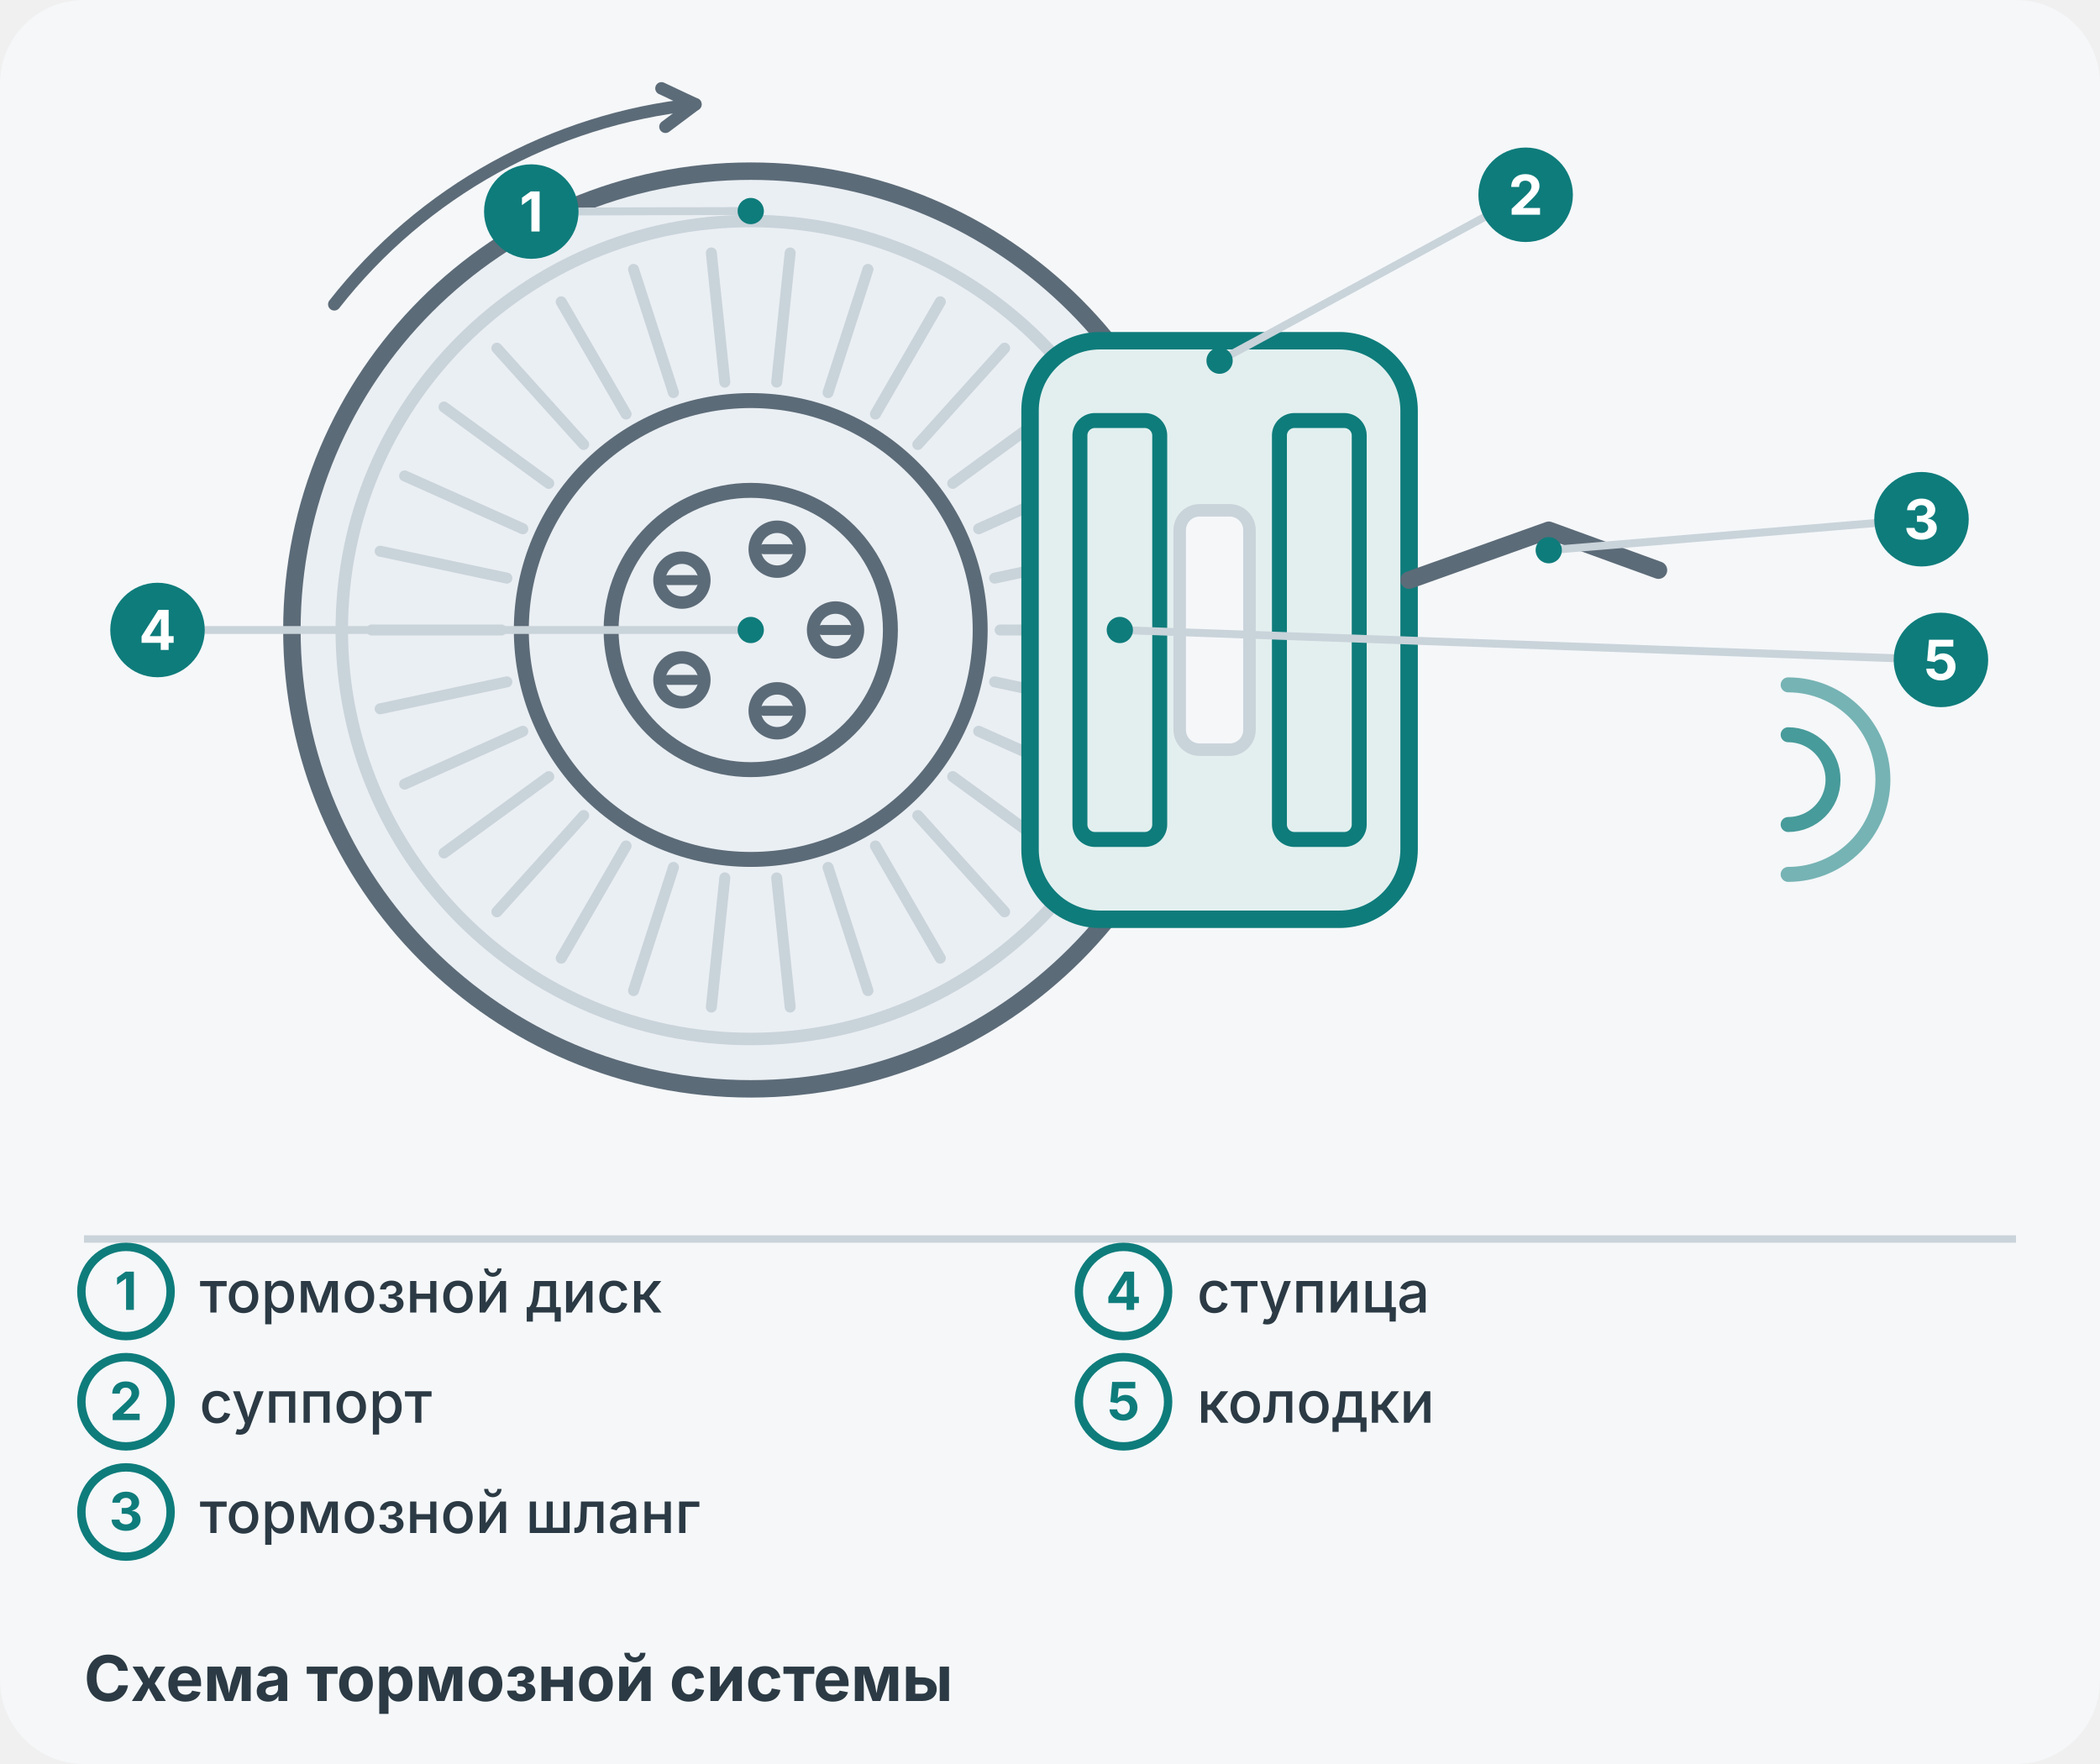
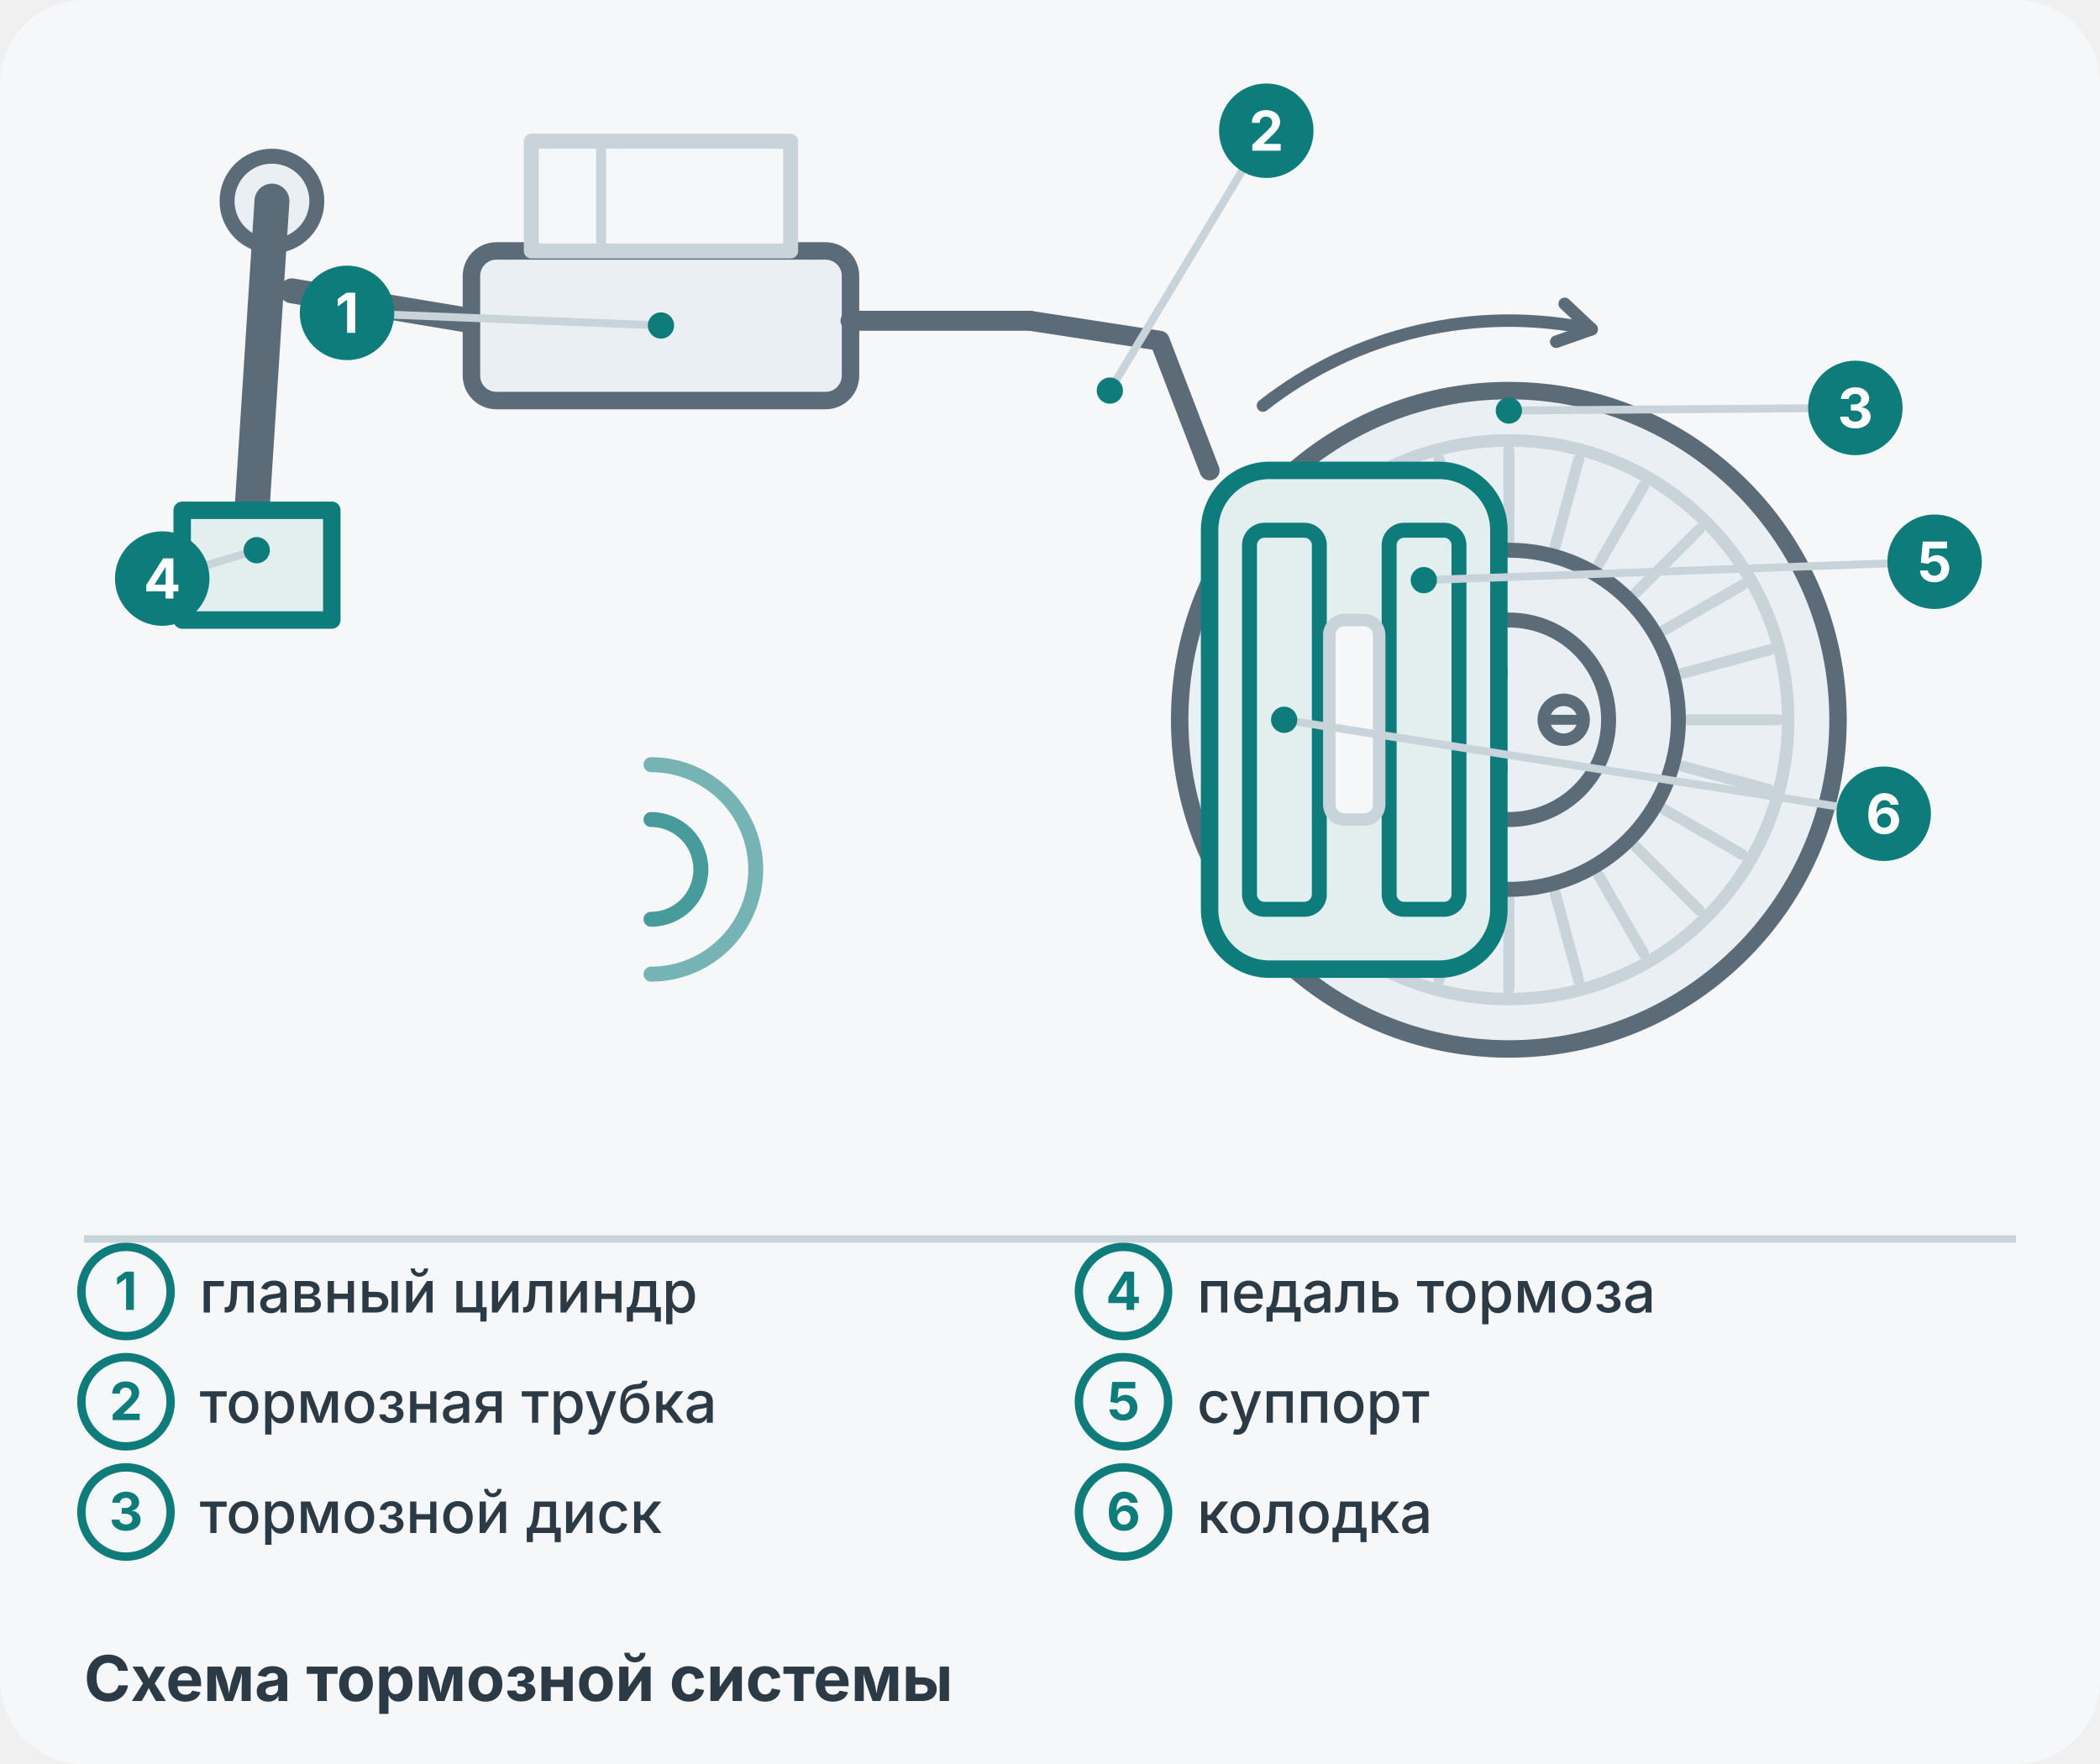
<svg xmlns="http://www.w3.org/2000/svg" viewBox="0 0 400 336" role="img" aria-label="Схема тормозной системы">
  <rect width="400" height="336" rx="16" fill="#F5F7F9" />
  <g transform="translate(10,6) scale(0.95)">
    <g fill="none" stroke-linecap="round" stroke-linejoin="round">
-       <circle cx="140.0" cy="120.0" r="92.0" stroke="#5C6B78" stroke-width="3.5" fill="#EAEFF3" />
-       <circle cx="140.0" cy="120.0" r="82.0" stroke="#C9D3DA" stroke-width="2.5" fill="none" />
-       <path d="M 190.0 120.0 L 216.0 120.0" stroke="#C9D3DA" stroke-width="2.2" />
-       <path d="M 188.9 130.4 L 214.3 135.8" stroke="#C9D3DA" stroke-width="2.2" />
-       <path d="M 185.7 140.3 L 209.4 150.9" stroke="#C9D3DA" stroke-width="2.2" />
-       <path d="M 180.5 149.4 L 201.5 164.7" stroke="#C9D3DA" stroke-width="2.2" />
-       <path d="M 173.5 157.2 L 190.9 176.5" stroke="#C9D3DA" stroke-width="2.2" />
-       <path d="M 165.0 163.3 L 178.0 185.8" stroke="#C9D3DA" stroke-width="2.2" />
-       <path d="M 155.5 167.6 L 163.5 192.3" stroke="#C9D3DA" stroke-width="2.2" />
-       <path d="M 145.2 169.7 L 147.9 195.6" stroke="#C9D3DA" stroke-width="2.2" />
-       <path d="M 134.8 169.7 L 132.1 195.6" stroke="#C9D3DA" stroke-width="2.2" />
-       <path d="M 124.5 167.6 L 116.5 192.3" stroke="#C9D3DA" stroke-width="2.2" />
-       <path d="M 115.0 163.3 L 102.0 185.8" stroke="#C9D3DA" stroke-width="2.2" />
-       <path d="M 106.5 157.2 L 89.1 176.5" stroke="#C9D3DA" stroke-width="2.2" />
-       <path d="M 99.5 149.4 L 78.5 164.7" stroke="#C9D3DA" stroke-width="2.2" />
-       <path d="M 94.3 140.3 L 70.6 150.9" stroke="#C9D3DA" stroke-width="2.2" />
-       <path d="M 91.1 130.4 L 65.7 135.8" stroke="#C9D3DA" stroke-width="2.2" />
-       <path d="M 90.0 120.0 L 64.0 120.0" stroke="#C9D3DA" stroke-width="2.2" />
-       <path d="M 91.1 109.6 L 65.7 104.2" stroke="#C9D3DA" stroke-width="2.2" />
-       <path d="M 94.3 99.7 L 70.6 89.1" stroke="#C9D3DA" stroke-width="2.2" />
-       <path d="M 99.5 90.6 L 78.5 75.3" stroke="#C9D3DA" stroke-width="2.2" />
-       <path d="M 106.5 82.8 L 89.1 63.5" stroke="#C9D3DA" stroke-width="2.2" />
-       <path d="M 115.0 76.7 L 102.0 54.2" stroke="#C9D3DA" stroke-width="2.2" />
-       <path d="M 124.5 72.4 L 116.5 47.7" stroke="#C9D3DA" stroke-width="2.2" />
-       <path d="M 134.8 70.3 L 132.1 44.4" stroke="#C9D3DA" stroke-width="2.2" />
-       <path d="M 145.2 70.3 L 147.9 44.4" stroke="#C9D3DA" stroke-width="2.2" />
-       <path d="M 155.5 72.4 L 163.5 47.7" stroke="#C9D3DA" stroke-width="2.2" />
-       <path d="M 165.0 76.7 L 178.0 54.2" stroke="#C9D3DA" stroke-width="2.2" />
-       <path d="M 173.5 82.8 L 190.9 63.5" stroke="#C9D3DA" stroke-width="2.2" />
-       <path d="M 180.5 90.6 L 201.5 75.3" stroke="#C9D3DA" stroke-width="2.2" />
-       <path d="M 185.7 99.7 L 209.4 89.1" stroke="#C9D3DA" stroke-width="2.2" />
-       <path d="M 188.9 109.6 L 214.3 104.2" stroke="#C9D3DA" stroke-width="2.2" />
-       <circle cx="140.0" cy="120.0" r="46.0" stroke="#5C6B78" stroke-width="3" fill="none" />
-       <circle cx="140.0" cy="120.0" r="28.0" stroke="#5C6B78" stroke-width="3" fill="#EAEFF3" />
-       <circle cx="157.0" cy="120.0" r="4.5" stroke="#5C6B78" stroke-width="2.5" fill="none" />
-       <path d="M 154.3 120.0 L 159.7 120.0" stroke="#5C6B78" stroke-width="2" />
-       <circle cx="145.3" cy="136.2" r="4.5" stroke="#5C6B78" stroke-width="2.5" fill="none" />
-       <path d="M 142.6 136.2 L 148.0 136.2" stroke="#5C6B78" stroke-width="2" />
-       <circle cx="126.2" cy="130.0" r="4.5" stroke="#5C6B78" stroke-width="2.5" fill="none" />
-       <path d="M 123.5 130.0 L 128.9 130.0" stroke="#5C6B78" stroke-width="2" />
-       <circle cx="126.2" cy="110.0" r="4.5" stroke="#5C6B78" stroke-width="2.5" fill="none" />
-       <path d="M 123.5 110.0 L 128.9 110.0" stroke="#5C6B78" stroke-width="2" />
-       <circle cx="145.3" cy="103.8" r="4.5" stroke="#5C6B78" stroke-width="2.5" fill="none" />
-       <path d="M 142.6 103.8 L 148.0 103.8" stroke="#5C6B78" stroke-width="2" />
-       <rect x="196.0" y="62.0" width="76.0" height="116.0" rx="14" stroke="#0E7C7B" stroke-width="3.5" fill="#E3EFEF" />
-       <rect x="206.0" y="78.0" width="16.0" height="84.0" rx="3" stroke="#0E7C7B" stroke-width="3" fill="#E3EFEF" />
-       <rect x="246.0" y="78.0" width="16.0" height="84.0" rx="3" stroke="#0E7C7B" stroke-width="3" fill="#E3EFEF" />
-       <rect x="226.0" y="96.0" width="14.0" height="48.0" rx="4" stroke="#C9D3DA" stroke-width="2.5" fill="#F5F7F9" />
-       <path d="M 272.0 110.0 L 300.0 100.0 L 322.0 108.0" stroke="#5C6B78" stroke-width="3.5" fill="none" />
-       <path d="M 56.5 54.7 A 106.0 106.0 0 0 1 128.9 14.6" stroke="#5C6B78" stroke-width="2.5" fill="none" />
-       <path d="M 122.9 19.1 L 128.9 14.6 L 122.1 11.4" stroke="#5C6B78" stroke-width="2.5" fill="none" />
-       <path d="M 348 141 A 9 9 0 0 1 348 159" stroke="#0E7C7B" stroke-width="3" opacity="0.75" />
-       <path d="M 348 131 A 19 19 0 0 1 348 169" stroke="#0E7C7B" stroke-width="3" opacity="0.55" />
+       <circle cx="44.0" cy="34.0" r="9.0" stroke="#5C6B78" stroke-width="3" fill="#EAEFF3" />
+       <path d="M 44.0 34.0 L 40.0 96.0" stroke="#5C6B78" stroke-width="7" />
+       <path d="M 26.0 96.0 L 56.0 96.0 L 56.0 118.0 L 26.0 118.0 Z" stroke="#0E7C7B" stroke-width="3.5" fill="#E3EFEF" />
+       <path d="M 48.0 52.0 L 84.0 58.0" stroke="#5C6B78" stroke-width="5" />
+       <rect x="84.0" y="44.0" width="76.0" height="30.0" rx="5" stroke="#5C6B78" stroke-width="3.5" fill="#EAEFF3" />
+       <path d="M 96.0 44.0 L 148.0 44.0 L 148.0 22.0 L 96.0 22.0 Z" stroke="#C9D3DA" stroke-width="3" fill="#F5F7F9" />
+       <path d="M 110.0 22.0 L 110.0 44.0" stroke="#C9D3DA" stroke-width="2" />
+       <path d="M 160.0 58.0 L 196.0 58.0" stroke="#5C6B78" stroke-width="4" />
+       <path d="M 196.0 58.0 L 222.0 62.0 L 232.0 88.0" stroke="#5C6B78" stroke-width="4" fill="none" />
+       <circle cx="292.0" cy="138.0" r="66.0" stroke="#5C6B78" stroke-width="3.5" fill="#EAEFF3" />
+       <circle cx="292.0" cy="138.0" r="56.0" stroke="#C9D3DA" stroke-width="2.5" fill="none" />
+       <path d="M 328.0 138.0 L 346.0 138.0" stroke="#C9D3DA" stroke-width="2.2" />
+       <path d="M 326.8 147.3 L 344.2 152.0" stroke="#C9D3DA" stroke-width="2.2" />
+       <path d="M 323.2 156.0 L 338.8 165.0" stroke="#C9D3DA" stroke-width="2.2" />
+       <path d="M 317.5 163.5 L 330.2 176.2" stroke="#C9D3DA" stroke-width="2.2" />
+       <path d="M 310.0 169.2 L 319.0 184.8" stroke="#C9D3DA" stroke-width="2.2" />
+       <path d="M 301.3 172.8 L 306.0 190.2" stroke="#C9D3DA" stroke-width="2.2" />
+       <path d="M 292.0 174.0 L 292.0 192.0" stroke="#C9D3DA" stroke-width="2.2" />
+       <path d="M 282.7 172.8 L 278.0 190.2" stroke="#C9D3DA" stroke-width="2.2" />
+       <path d="M 274.0 169.2 L 265.0 184.8" stroke="#C9D3DA" stroke-width="2.2" />
+       <path d="M 266.5 163.5 L 253.8 176.2" stroke="#C9D3DA" stroke-width="2.2" />
+       <path d="M 260.8 156.0 L 245.2 165.0" stroke="#C9D3DA" stroke-width="2.2" />
+       <path d="M 257.2 147.3 L 239.8 152.0" stroke="#C9D3DA" stroke-width="2.2" />
+       <path d="M 256.0 138.0 L 238.0 138.0" stroke="#C9D3DA" stroke-width="2.2" />
+       <path d="M 257.2 128.7 L 239.8 124.0" stroke="#C9D3DA" stroke-width="2.2" />
+       <path d="M 260.8 120.0 L 245.2 111.0" stroke="#C9D3DA" stroke-width="2.2" />
+       <path d="M 266.5 112.5 L 253.8 99.8" stroke="#C9D3DA" stroke-width="2.2" />
+       <path d="M 274.0 106.8 L 265.0 91.2" stroke="#C9D3DA" stroke-width="2.2" />
+       <path d="M 282.7 103.2 L 278.0 85.8" stroke="#C9D3DA" stroke-width="2.2" />
+       <path d="M 292.0 102.0 L 292.0 84.0" stroke="#C9D3DA" stroke-width="2.2" />
+       <path d="M 301.3 103.2 L 306.0 85.8" stroke="#C9D3DA" stroke-width="2.2" />
+       <path d="M 310.0 106.8 L 319.0 91.2" stroke="#C9D3DA" stroke-width="2.2" />
+       <path d="M 317.5 112.5 L 330.2 99.8" stroke="#C9D3DA" stroke-width="2.2" />
+       <path d="M 323.2 120.0 L 338.8 111.0" stroke="#C9D3DA" stroke-width="2.2" />
+       <path d="M 326.8 128.7 L 344.2 124.0" stroke="#C9D3DA" stroke-width="2.2" />
+       <circle cx="292.0" cy="138.0" r="34.0" stroke="#5C6B78" stroke-width="3" fill="none" />
+       <circle cx="292.0" cy="138.0" r="20.0" stroke="#5C6B78" stroke-width="3" fill="#EAEFF3" />
+       <circle cx="303.0" cy="138.0" r="4.0" stroke="#5C6B78" stroke-width="2.5" fill="none" />
+       <path d="M 300.6 138.0 L 305.4 138.0" stroke="#5C6B78" stroke-width="2" />
+       <circle cx="286.5" cy="147.5" r="4.0" stroke="#5C6B78" stroke-width="2.5" fill="none" />
+       <path d="M 284.1 147.5 L 288.9 147.5" stroke="#5C6B78" stroke-width="2" />
+       <circle cx="286.5" cy="128.5" r="4.0" stroke="#5C6B78" stroke-width="2.5" fill="none" />
+       <path d="M 284.1 128.5 L 288.9 128.5" stroke="#5C6B78" stroke-width="2" />
+       <rect x="232.0" y="88.0" width="58.0" height="100.0" rx="12" stroke="#0E7C7B" stroke-width="3.5" fill="#E3EFEF" />
+       <rect x="240.0" y="100.0" width="14.0" height="76.0" rx="3" stroke="#0E7C7B" stroke-width="3" fill="#E3EFEF" />
+       <rect x="268.0" y="100.0" width="14.0" height="76.0" rx="3" stroke="#0E7C7B" stroke-width="3" fill="#E3EFEF" />
+       <rect x="256.0" y="118.0" width="10.0" height="40.0" rx="3" stroke="#C9D3DA" stroke-width="2.5" fill="#F5F7F9" />
+       <path d="M 242.7 75.0 A 80.0 80.0 0 0 1 308.6 59.7" stroke="#5C6B78" stroke-width="2.5" fill="none" />
+       <path d="M 301.5 62.2 L 308.6 59.7 L 303.2 54.6" stroke="#5C6B78" stroke-width="2.5" fill="none" />
+       <path d="M 120 158 A 10 10 0 0 1 120 178" stroke="#0E7C7B" stroke-width="3" opacity="0.75" />
+       <path d="M 120 147 A 21 21 0 0 1 120 189" stroke="#0E7C7B" stroke-width="3" opacity="0.55" />
    </g>
  </g>
  <path d="M 16 236 L 384 236" stroke="#C9D3DA" stroke-width="1.4" fill="none" />
  <g fill="none" stroke-linecap="round" stroke-linejoin="round">
-     <path d="M 143.0 40.2 L 101.2 40.3" stroke="#C9D3DA" stroke-width="1.5" fill="none" />
-     <circle cx="143.0" cy="40.2" r="2.5" fill="#0E7C7B" />
-     <circle cx="101.2" cy="40.3" r="9" fill="#0E7C7B" />
-     <text x="101.2" y="44.1" font-family="Manrope, Inter, system-ui, -apple-system, Segoe UI, sans-serif" font-size="10.5" font-weight="700" fill="#FFFFFF" text-anchor="middle">1</text>
-     <path d="M 232.3 68.7 L 290.6 37.1" stroke="#C9D3DA" stroke-width="1.5" fill="none" />
-     <circle cx="232.3" cy="68.7" r="2.5" fill="#0E7C7B" />
-     <circle cx="290.6" cy="37.1" r="9" fill="#0E7C7B" />
-     <text x="290.6" y="40.9" font-family="Manrope, Inter, system-ui, -apple-system, Segoe UI, sans-serif" font-size="10.5" font-weight="700" fill="#FFFFFF" text-anchor="middle">2</text>
-     <path d="M 295.0 104.8 L 366.0 98.9" stroke="#C9D3DA" stroke-width="1.5" fill="none" />
-     <circle cx="295.0" cy="104.8" r="2.5" fill="#0E7C7B" />
-     <circle cx="366.0" cy="98.9" r="9" fill="#0E7C7B" />
-     <text x="366.0" y="102.7" font-family="Manrope, Inter, system-ui, -apple-system, Segoe UI, sans-serif" font-size="10.5" font-weight="700" fill="#FFFFFF" text-anchor="middle">3</text>
-     <path d="M 143.0 120.0 L 30.0 120.0" stroke="#C9D3DA" stroke-width="1.5" fill="none" />
-     <circle cx="143.0" cy="120.0" r="2.5" fill="#0E7C7B" />
-     <circle cx="30.0" cy="120.0" r="9" fill="#0E7C7B" />
-     <text x="30.0" y="123.8" font-family="Manrope, Inter, system-ui, -apple-system, Segoe UI, sans-serif" font-size="10.5" font-weight="700" fill="#FFFFFF" text-anchor="middle">4</text>
-     <path d="M 213.3 120.0 L 369.7 125.7" stroke="#C9D3DA" stroke-width="1.5" fill="none" />
-     <circle cx="213.3" cy="120.0" r="2.5" fill="#0E7C7B" />
-     <circle cx="369.7" cy="125.7" r="9" fill="#0E7C7B" />
-     <text x="369.7" y="129.5" font-family="Manrope, Inter, system-ui, -apple-system, Segoe UI, sans-serif" font-size="10.5" font-weight="700" fill="#FFFFFF" text-anchor="middle">5</text>
+     <path d="M 125.9 62.0 L 66.1 59.6" stroke="#C9D3DA" stroke-width="1.5" fill="none" />
+     <circle cx="125.9" cy="62.0" r="2.5" fill="#0E7C7B" />
+     <circle cx="66.1" cy="59.6" r="9" fill="#0E7C7B" />
+     <text x="66.1" y="63.4" font-family="Manrope, Inter, system-ui, -apple-system, Segoe UI, sans-serif" font-size="10.5" font-weight="700" fill="#FFFFFF" text-anchor="middle">1</text>
+     <path d="M 211.4 74.4 L 241.2 24.9" stroke="#C9D3DA" stroke-width="1.5" fill="none" />
+     <circle cx="211.4" cy="74.4" r="2.5" fill="#0E7C7B" />
+     <circle cx="241.2" cy="24.9" r="9" fill="#0E7C7B" />
+     <text x="241.2" y="28.7" font-family="Manrope, Inter, system-ui, -apple-system, Segoe UI, sans-serif" font-size="10.5" font-weight="700" fill="#FFFFFF" text-anchor="middle">2</text>
+     <path d="M 287.4 78.2 L 353.4 77.7" stroke="#C9D3DA" stroke-width="1.5" fill="none" />
+     <circle cx="287.4" cy="78.2" r="2.5" fill="#0E7C7B" />
+     <circle cx="353.4" cy="77.7" r="9" fill="#0E7C7B" />
+     <text x="353.4" y="81.5" font-family="Manrope, Inter, system-ui, -apple-system, Segoe UI, sans-serif" font-size="10.5" font-weight="700" fill="#FFFFFF" text-anchor="middle">3</text>
+     <path d="M 48.9 104.8 L 30.9 110.2" stroke="#C9D3DA" stroke-width="1.5" fill="none" />
+     <circle cx="48.9" cy="104.8" r="2.5" fill="#0E7C7B" />
+     <circle cx="30.9" cy="110.2" r="9" fill="#0E7C7B" />
+     <text x="30.9" y="114.0" font-family="Manrope, Inter, system-ui, -apple-system, Segoe UI, sans-serif" font-size="10.5" font-weight="700" fill="#FFFFFF" text-anchor="middle">4</text>
+     <path d="M 271.2 110.5 L 368.5 107.0" stroke="#C9D3DA" stroke-width="1.5" fill="none" />
+     <circle cx="271.2" cy="110.5" r="2.5" fill="#0E7C7B" />
+     <circle cx="368.5" cy="107.0" r="9" fill="#0E7C7B" />
+     <text x="368.5" y="110.8" font-family="Manrope, Inter, system-ui, -apple-system, Segoe UI, sans-serif" font-size="10.5" font-weight="700" fill="#FFFFFF" text-anchor="middle">5</text>
+     <path d="M 244.6 137.1 L 358.8 155.0" stroke="#C9D3DA" stroke-width="1.5" fill="none" />
+     <circle cx="244.6" cy="137.1" r="2.5" fill="#0E7C7B" />
+     <circle cx="358.8" cy="155.0" r="9" fill="#0E7C7B" />
+     <text x="358.8" y="158.8" font-family="Manrope, Inter, system-ui, -apple-system, Segoe UI, sans-serif" font-size="10.5" font-weight="700" fill="#FFFFFF" text-anchor="middle">6</text>
    <circle cx="24.0" cy="246.0" r="8.5" fill="#F5F7F9" stroke="#0E7C7B" stroke-width="1.6" />
    <text x="24.0" y="249.5" font-family="Manrope, Inter, system-ui, -apple-system, Segoe UI, sans-serif" font-size="10" font-weight="700" fill="#0E7C7B" text-anchor="middle">1</text>
-     <text x="38.0" y="250.0" font-family="Manrope, Inter, system-ui, -apple-system, Segoe UI, sans-serif" font-size="11" font-weight="500" fill="#2B3A44" text-anchor="start">тормозной диск</text>
+     <text x="38.0" y="250.0" font-family="Manrope, Inter, system-ui, -apple-system, Segoe UI, sans-serif" font-size="11" font-weight="500" fill="#2B3A44" text-anchor="start">главный цилиндр</text>
    <circle cx="24.0" cy="267.0" r="8.5" fill="#F5F7F9" stroke="#0E7C7B" stroke-width="1.6" />
    <text x="24.0" y="270.5" font-family="Manrope, Inter, system-ui, -apple-system, Segoe UI, sans-serif" font-size="10" font-weight="700" fill="#0E7C7B" text-anchor="middle">2</text>
-     <text x="38.0" y="271.0" font-family="Manrope, Inter, system-ui, -apple-system, Segoe UI, sans-serif" font-size="11" font-weight="500" fill="#2B3A44" text-anchor="start">суппорт</text>
+     <text x="38.0" y="271.0" font-family="Manrope, Inter, system-ui, -apple-system, Segoe UI, sans-serif" font-size="11" font-weight="500" fill="#2B3A44" text-anchor="start">тормозная трубка</text>
    <circle cx="24.0" cy="288.0" r="8.5" fill="#F5F7F9" stroke="#0E7C7B" stroke-width="1.6" />
    <text x="24.0" y="291.5" font-family="Manrope, Inter, system-ui, -apple-system, Segoe UI, sans-serif" font-size="10" font-weight="700" fill="#0E7C7B" text-anchor="middle">3</text>
-     <text x="38.0" y="292.0" font-family="Manrope, Inter, system-ui, -apple-system, Segoe UI, sans-serif" font-size="11" font-weight="500" fill="#2B3A44" text-anchor="start">тормозной шланг</text>
+     <text x="38.0" y="292.0" font-family="Manrope, Inter, system-ui, -apple-system, Segoe UI, sans-serif" font-size="11" font-weight="500" fill="#2B3A44" text-anchor="start">тормозной диск</text>
    <circle cx="214.0" cy="246.0" r="8.5" fill="#F5F7F9" stroke="#0E7C7B" stroke-width="1.6" />
    <text x="214.0" y="249.5" font-family="Manrope, Inter, system-ui, -apple-system, Segoe UI, sans-serif" font-size="10" font-weight="700" fill="#0E7C7B" text-anchor="middle">4</text>
-     <text x="228.0" y="250.0" font-family="Manrope, Inter, system-ui, -apple-system, Segoe UI, sans-serif" font-size="11" font-weight="500" fill="#2B3A44" text-anchor="start">ступица</text>
+     <text x="228.0" y="250.0" font-family="Manrope, Inter, system-ui, -apple-system, Segoe UI, sans-serif" font-size="11" font-weight="500" fill="#2B3A44" text-anchor="start">педаль тормоза</text>
    <circle cx="214.0" cy="267.0" r="8.5" fill="#F5F7F9" stroke="#0E7C7B" stroke-width="1.6" />
    <text x="214.0" y="270.5" font-family="Manrope, Inter, system-ui, -apple-system, Segoe UI, sans-serif" font-size="10" font-weight="700" fill="#0E7C7B" text-anchor="middle">5</text>
-     <text x="228.0" y="271.0" font-family="Manrope, Inter, system-ui, -apple-system, Segoe UI, sans-serif" font-size="11" font-weight="500" fill="#2B3A44" text-anchor="start">колодки</text>
+     <text x="228.0" y="271.0" font-family="Manrope, Inter, system-ui, -apple-system, Segoe UI, sans-serif" font-size="11" font-weight="500" fill="#2B3A44" text-anchor="start">суппорт</text>
+     <circle cx="214.0" cy="288.0" r="8.5" fill="#F5F7F9" stroke="#0E7C7B" stroke-width="1.6" />
+     <text x="214.0" y="291.5" font-family="Manrope, Inter, system-ui, -apple-system, Segoe UI, sans-serif" font-size="10" font-weight="700" fill="#0E7C7B" text-anchor="middle">6</text>
+     <text x="228.0" y="292.0" font-family="Manrope, Inter, system-ui, -apple-system, Segoe UI, sans-serif" font-size="11" font-weight="500" fill="#2B3A44" text-anchor="start">колодка</text>
  </g>
  <text x="16.0" y="324.0" font-family="Manrope, Inter, system-ui, -apple-system, Segoe UI, sans-serif" font-size="12" font-weight="700" fill="#2B3A44" text-anchor="start">Схема тормозной системы</text>
</svg>
